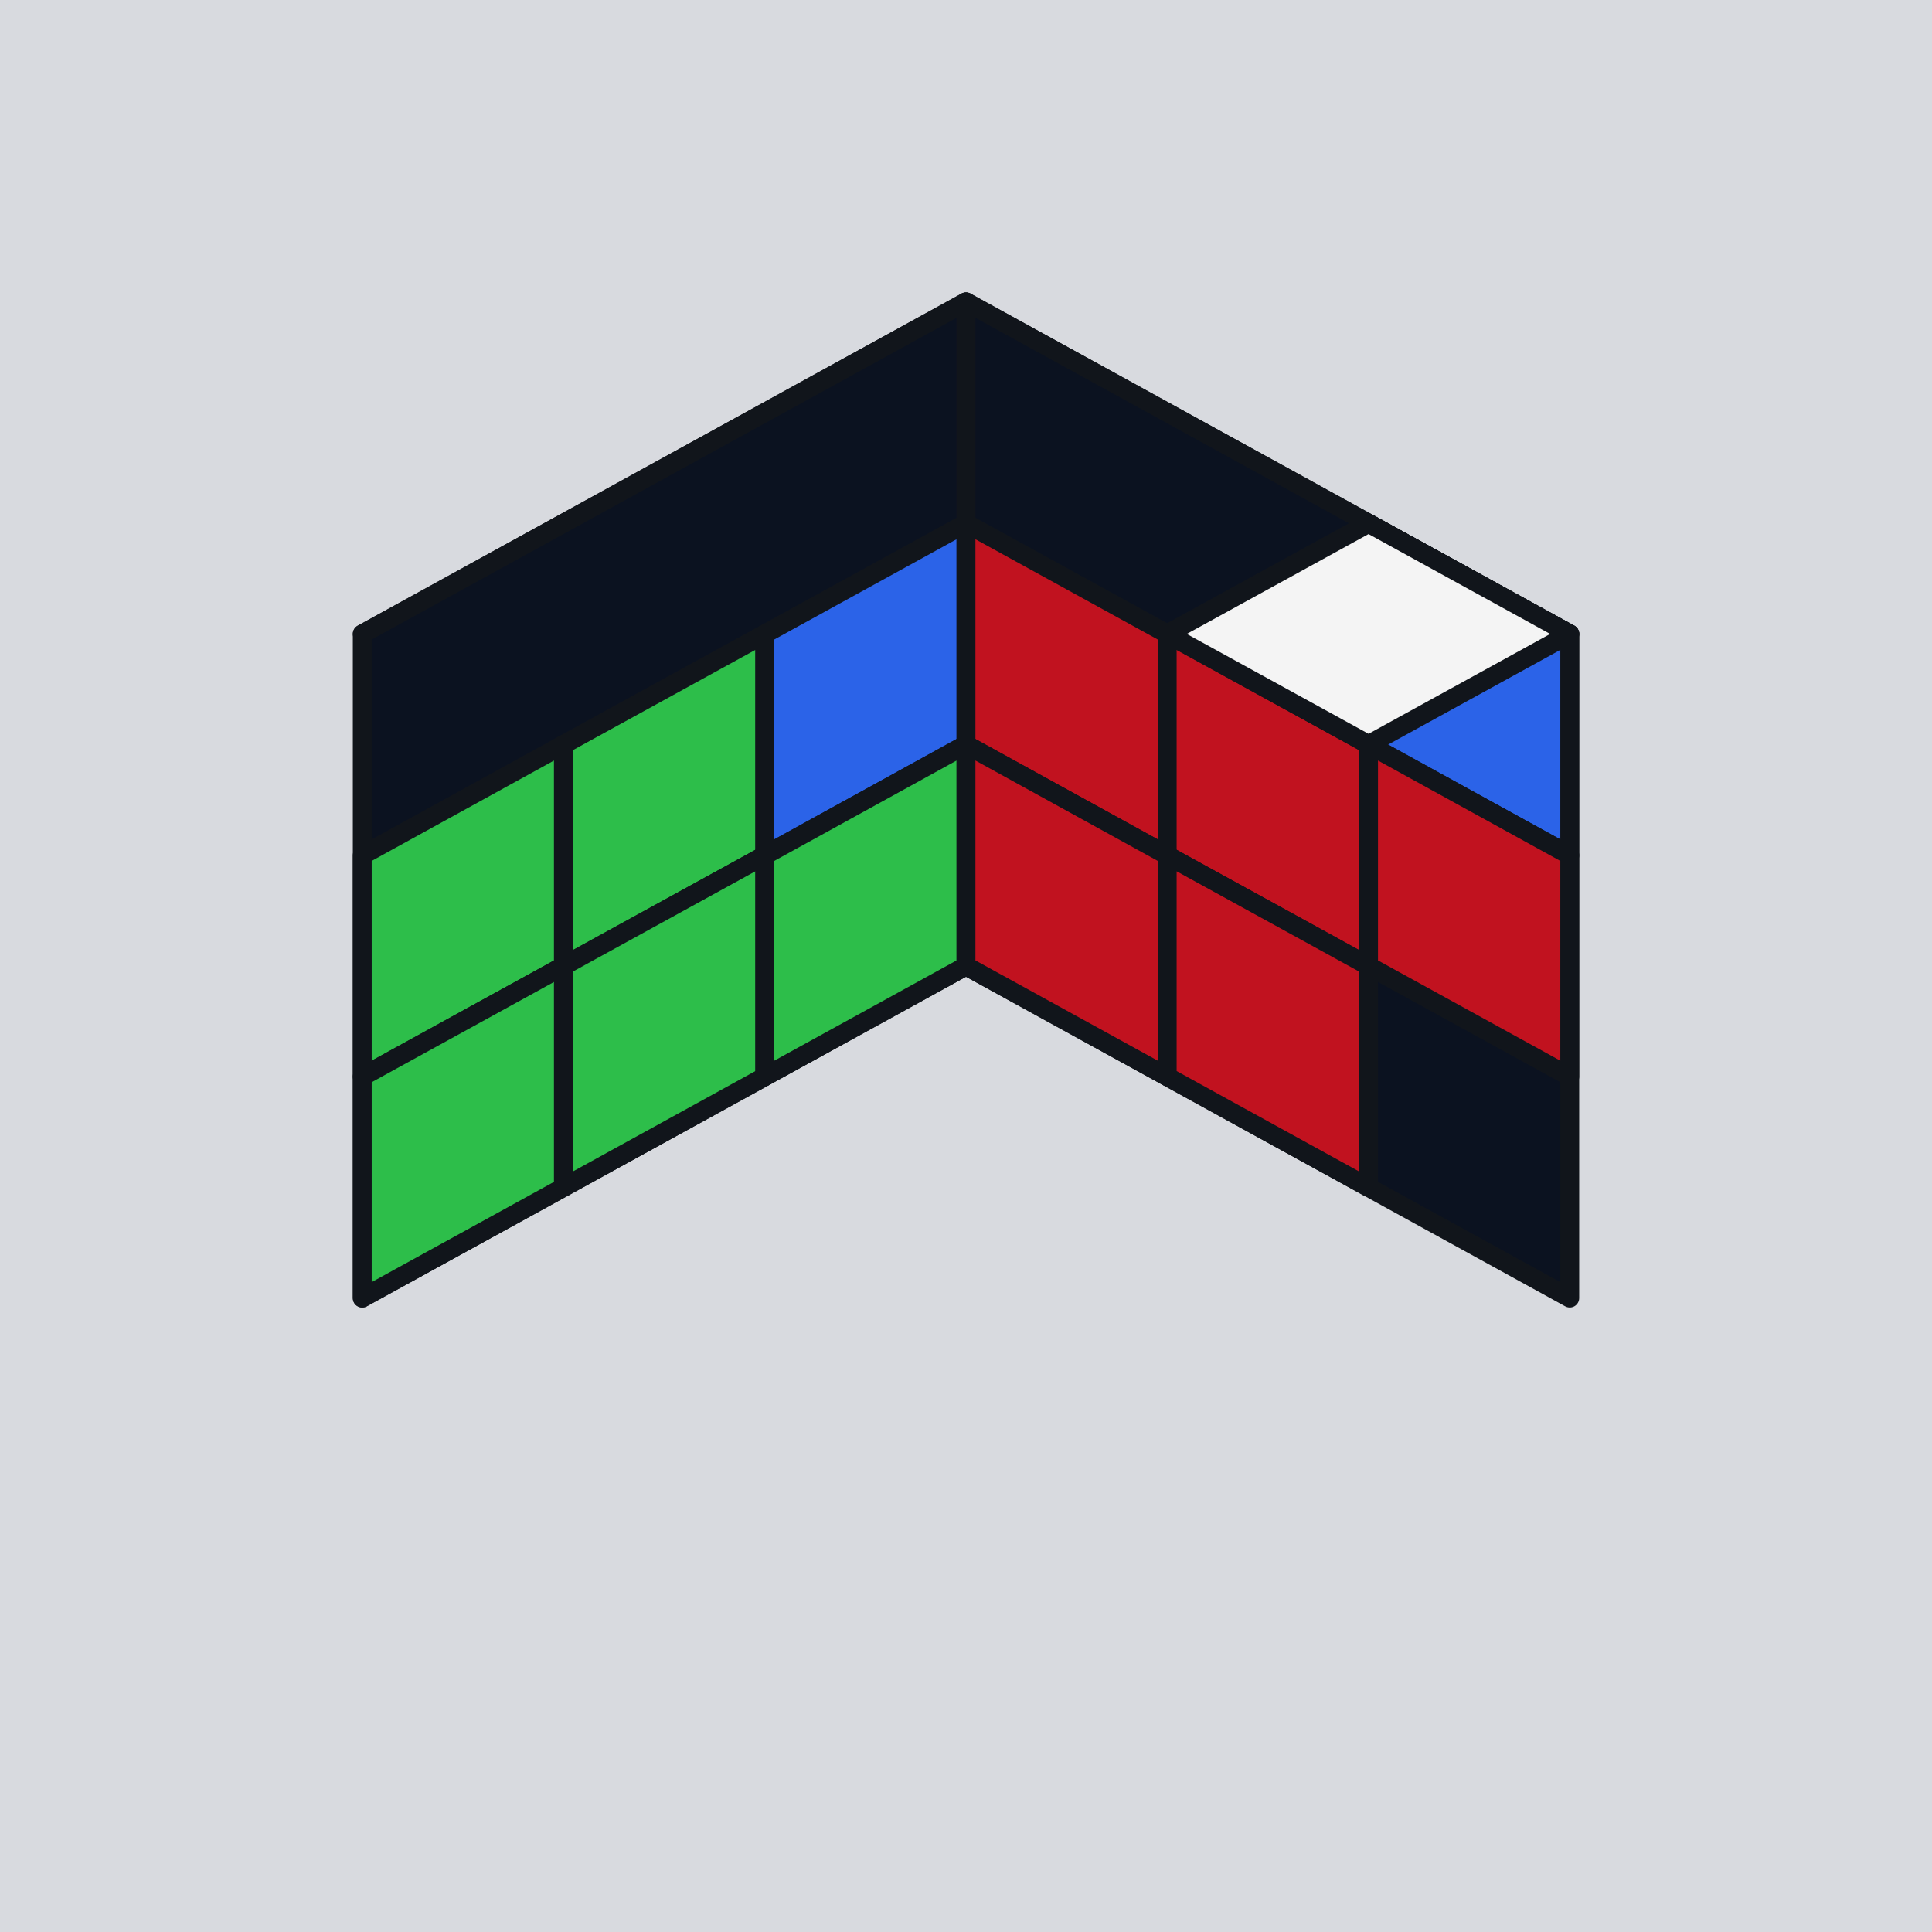
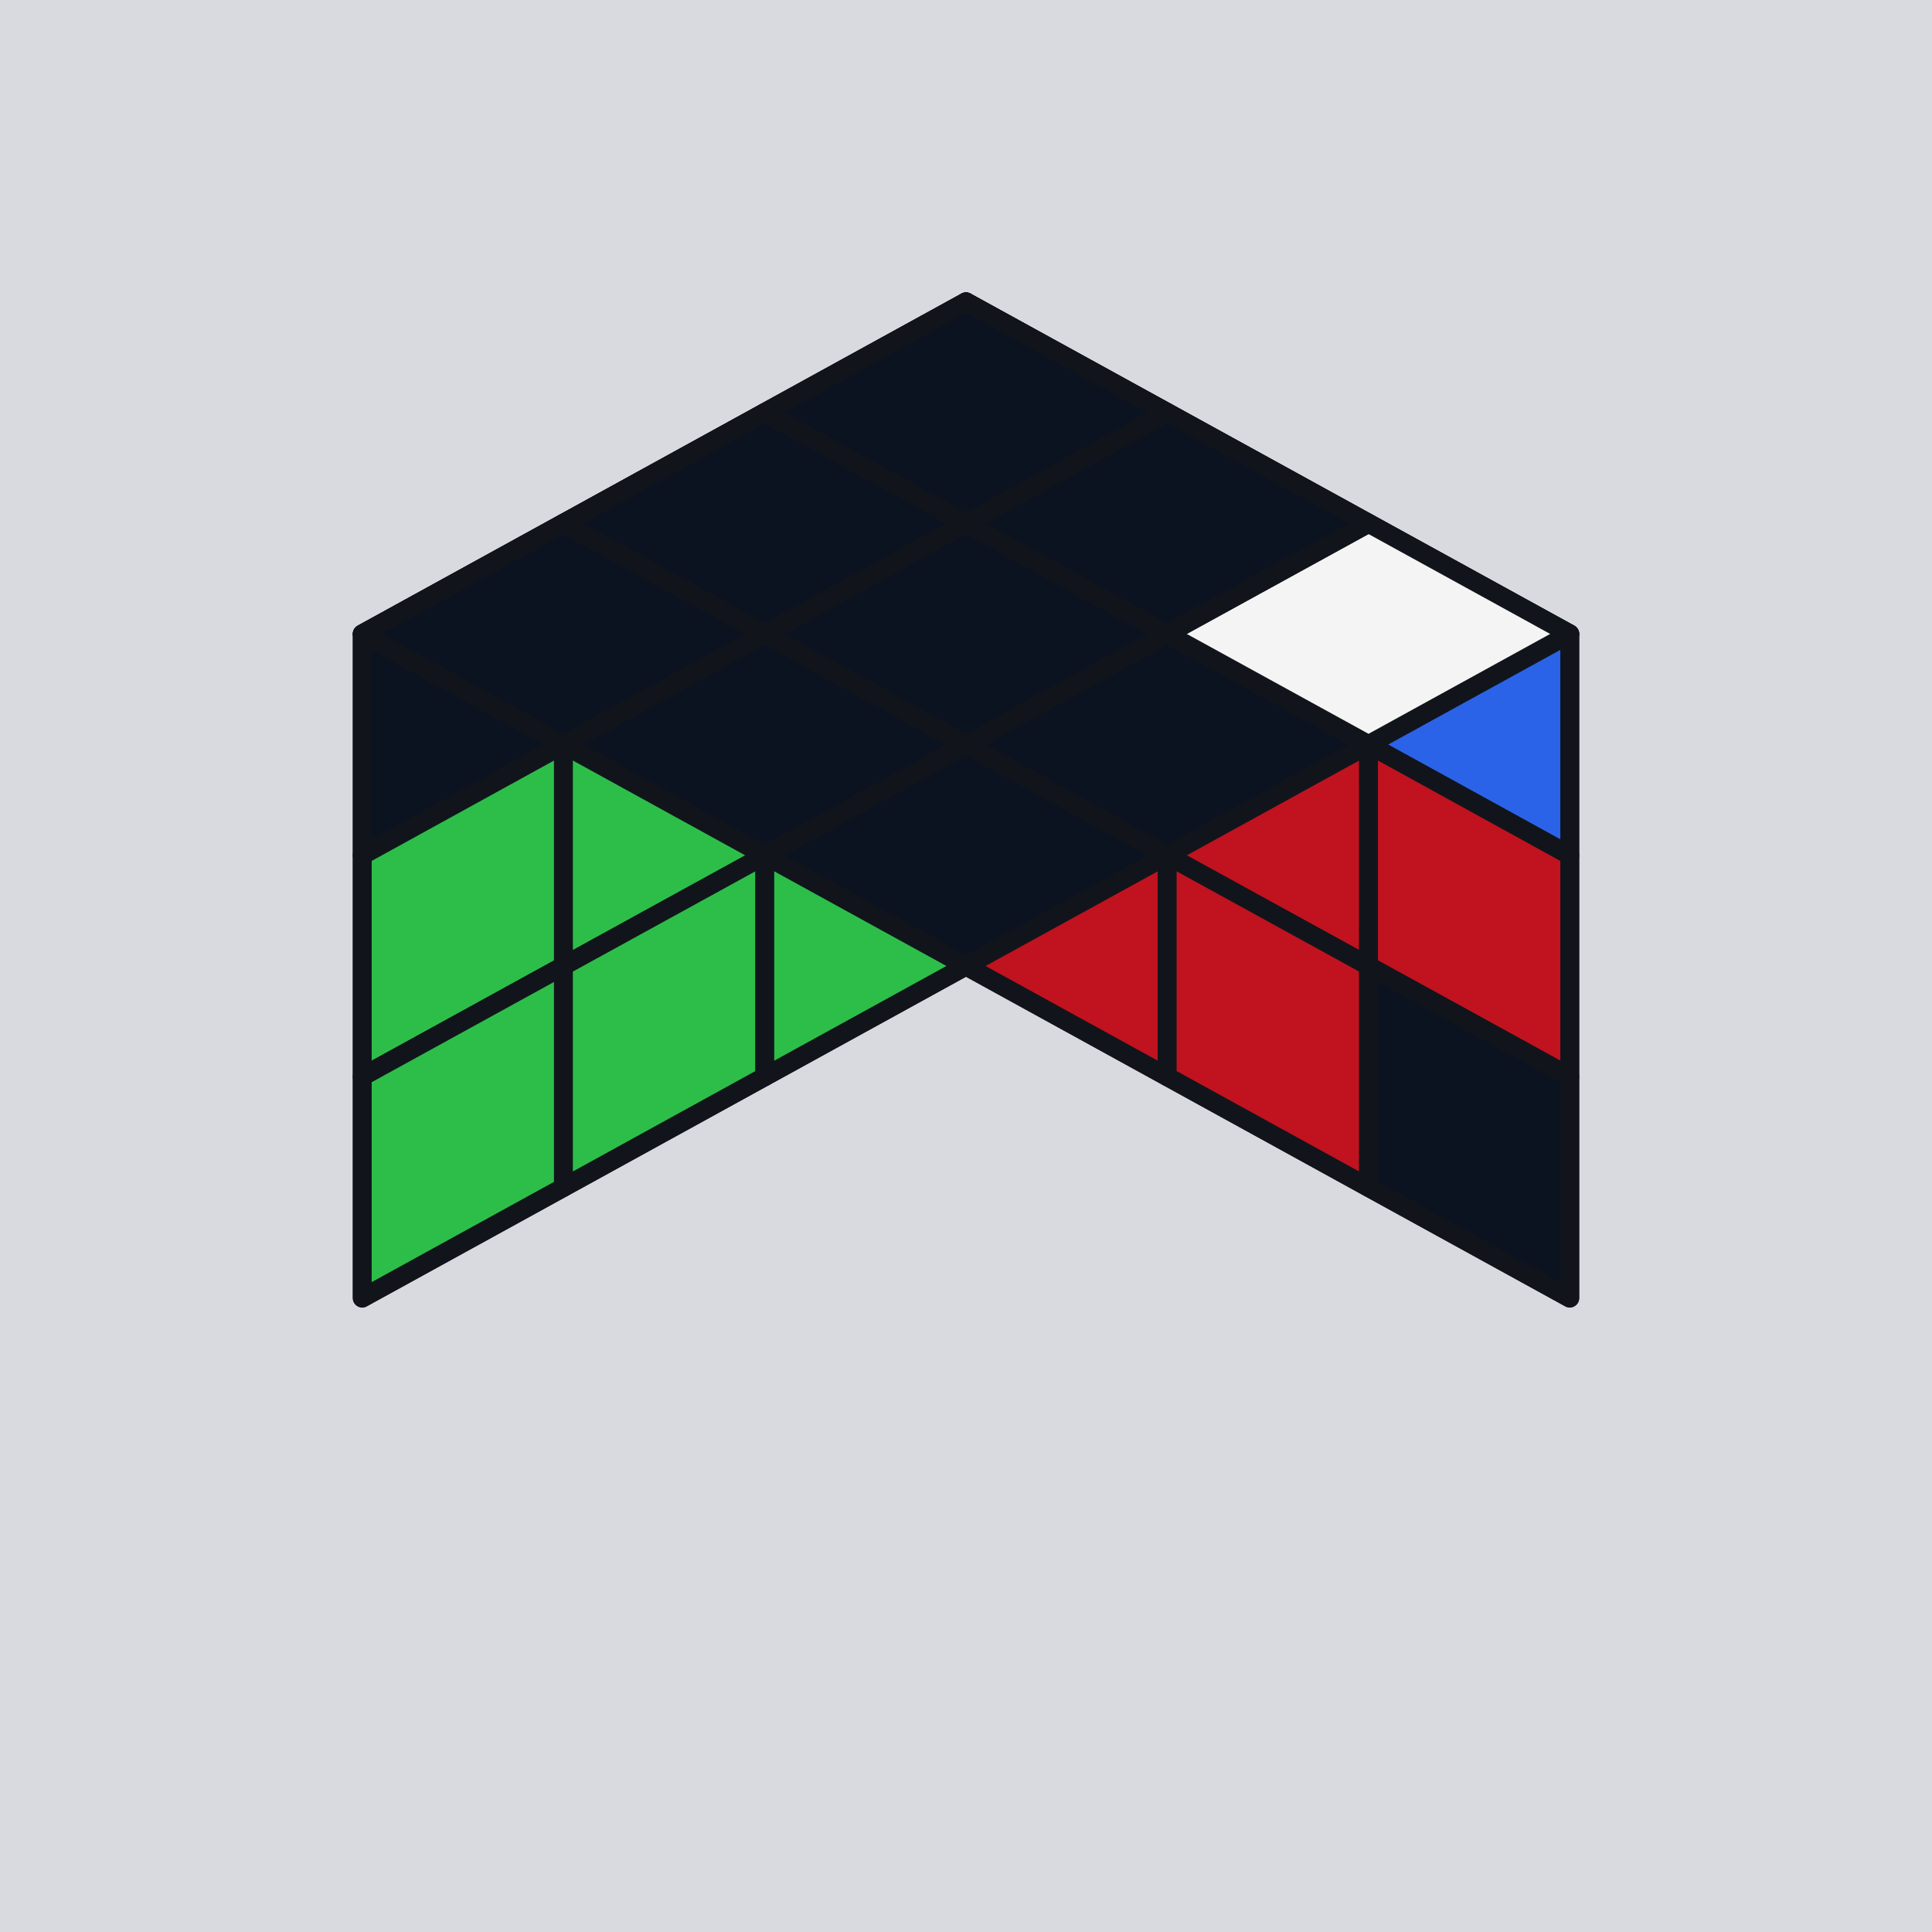
<svg xmlns="http://www.w3.org/2000/svg" viewBox="0 0 128 128">
  <rect x="0" y="0" width="128" height="128" fill="#D8DADF" />
  <polygon points="64.00,64.00 104.00,42.00 64.00,20.00 24.00,42.00" fill="#0B1220" stroke="#11151B" stroke-width="1.25" stroke-linejoin="round" />
  <polygon points="24.00,42.00 64.00,20.00 64.00,64.00 24.00,86.00" fill="#0B1220" stroke="#11151B" stroke-width="1.25" stroke-linejoin="round" />
  <polygon points="64.00,20.00 104.00,42.00 104.00,86.00 64.00,64.00" fill="#0B1220" stroke="#11151B" stroke-width="1.25" stroke-linejoin="round" />
+   <polygon points="24.00,42.00 37.33,34.67 37.33,49.33 24.00,56.67" fill="#0B1220" stroke="#11151B" stroke-width="1.25" stroke-linejoin="round" />
+   <polygon points="37.33,34.67 50.67,27.33 50.67,42.00 37.33,49.33" fill="#0B1220" stroke="#11151B" stroke-width="1.25" stroke-linejoin="round" />
+   <polygon points="50.67,27.33 64.00,20.00 64.00,34.67 50.67,42.00" fill="#0B1220" stroke="#11151B" stroke-width="1.25" stroke-linejoin="round" />
  <polygon points="24.00,56.67 37.33,49.33 37.33,64.00 24.00,71.33" fill="#2DBE4A" stroke="#11151B" stroke-width="1.25" stroke-linejoin="round" />
  <polygon points="37.33,49.33 50.67,42.00 50.67,56.67 37.33,64.00" fill="#2DBE4A" stroke="#11151B" stroke-width="1.25" stroke-linejoin="round" />
  <polygon points="50.67,42.00 64.00,34.67 64.00,49.33 50.67,56.67" fill="#2B63E8" stroke="#11151B" stroke-width="1.25" stroke-linejoin="round" />
  <polygon points="24.00,71.33 37.33,64.00 37.33,78.67 24.00,86.00" fill="#2DBE4A" stroke="#11151B" stroke-width="1.25" stroke-linejoin="round" />
  <polygon points="37.33,64.00 50.67,56.67 50.67,71.33 37.33,78.67" fill="#2DBE4A" stroke="#11151B" stroke-width="1.25" stroke-linejoin="round" />
  <polygon points="50.67,56.67 64.00,49.33 64.00,64.00 50.67,71.33" fill="#2DBE4A" stroke="#11151B" stroke-width="1.25" stroke-linejoin="round" />
+   <polygon points="64.00,20.00 77.33,27.33 77.33,42.00 64.00,34.67" fill="#0B1220" stroke="#11151B" stroke-width="1.25" stroke-linejoin="round" />
+   <polygon points="77.33,27.33 90.67,34.67 90.67,49.33 77.33,42.00" fill="#0B1220" stroke="#11151B" stroke-width="1.25" stroke-linejoin="round" />
  <polygon points="90.67,34.67 104.00,42.00 104.00,56.67 90.67,49.33" fill="#2B63E8" stroke="#11151B" stroke-width="1.25" stroke-linejoin="round" />
  <polygon points="64.00,34.67 77.33,42.00 77.33,56.67 64.00,49.33" fill="#C1121F" stroke="#11151B" stroke-width="1.25" stroke-linejoin="round" />
  <polygon points="77.33,42.00 90.67,49.33 90.67,64.00 77.33,56.67" fill="#C1121F" stroke="#11151B" stroke-width="1.25" stroke-linejoin="round" />
  <polygon points="90.67,49.33 104.00,56.67 104.00,71.33 90.67,64.00" fill="#C1121F" stroke="#11151B" stroke-width="1.25" stroke-linejoin="round" />
  <polygon points="64.00,49.33 77.33,56.67 77.33,71.33 64.00,64.00" fill="#C1121F" stroke="#11151B" stroke-width="1.25" stroke-linejoin="round" />
  <polygon points="77.33,56.67 90.67,64.00 90.67,78.67 77.33,71.33" fill="#C1121F" stroke="#11151B" stroke-width="1.25" stroke-linejoin="round" />
+   <polygon points="90.67,64.00 104.00,71.33 104.00,86.00 90.67,78.67" fill="#0B1220" stroke="#11151B" stroke-width="1.25" stroke-linejoin="round" />
+   <polygon points="64.00,64.00 77.33,56.67 64.00,49.33 50.67,56.67" fill="#0B1220" stroke="#11151B" stroke-width="1.25" stroke-linejoin="round" />
+   <polygon points="77.33,56.67 90.67,49.33 77.33,42.00 64.00,49.33" fill="#0B1220" stroke="#11151B" stroke-width="1.25" stroke-linejoin="round" />
  <polygon points="90.67,49.33 104.00,42.00 90.67,34.67 77.33,42.00" fill="#F4F4F4" stroke="#11151B" stroke-width="1.25" stroke-linejoin="round" />
+   <polygon points="50.67,56.67 64.00,49.33 50.67,42.00 37.33,49.33" fill="#0B1220" stroke="#11151B" stroke-width="1.25" stroke-linejoin="round" />
+   <polygon points="64.00,49.33 77.33,42.00 64.00,34.67 50.67,42.00" fill="#0B1220" stroke="#11151B" stroke-width="1.25" stroke-linejoin="round" />
+   <polygon points="77.33,42.00 90.67,34.67 77.33,27.33 64.00,34.67" fill="#0B1220" stroke="#11151B" stroke-width="1.25" stroke-linejoin="round" />
+   <polygon points="37.33,49.33 50.67,42.00 37.33,34.67 24.00,42.00" fill="#0B1220" stroke="#11151B" stroke-width="1.25" stroke-linejoin="round" />
+   <polygon points="50.67,42.00 64.00,34.67 50.67,27.33 37.33,34.67" fill="#0B1220" stroke="#11151B" stroke-width="1.25" stroke-linejoin="round" />
+   <polygon points="64.00,34.67 77.33,27.33 64.00,20.00 50.67,27.33" fill="#0B1220" stroke="#11151B" stroke-width="1.25" stroke-linejoin="round" />
</svg>
